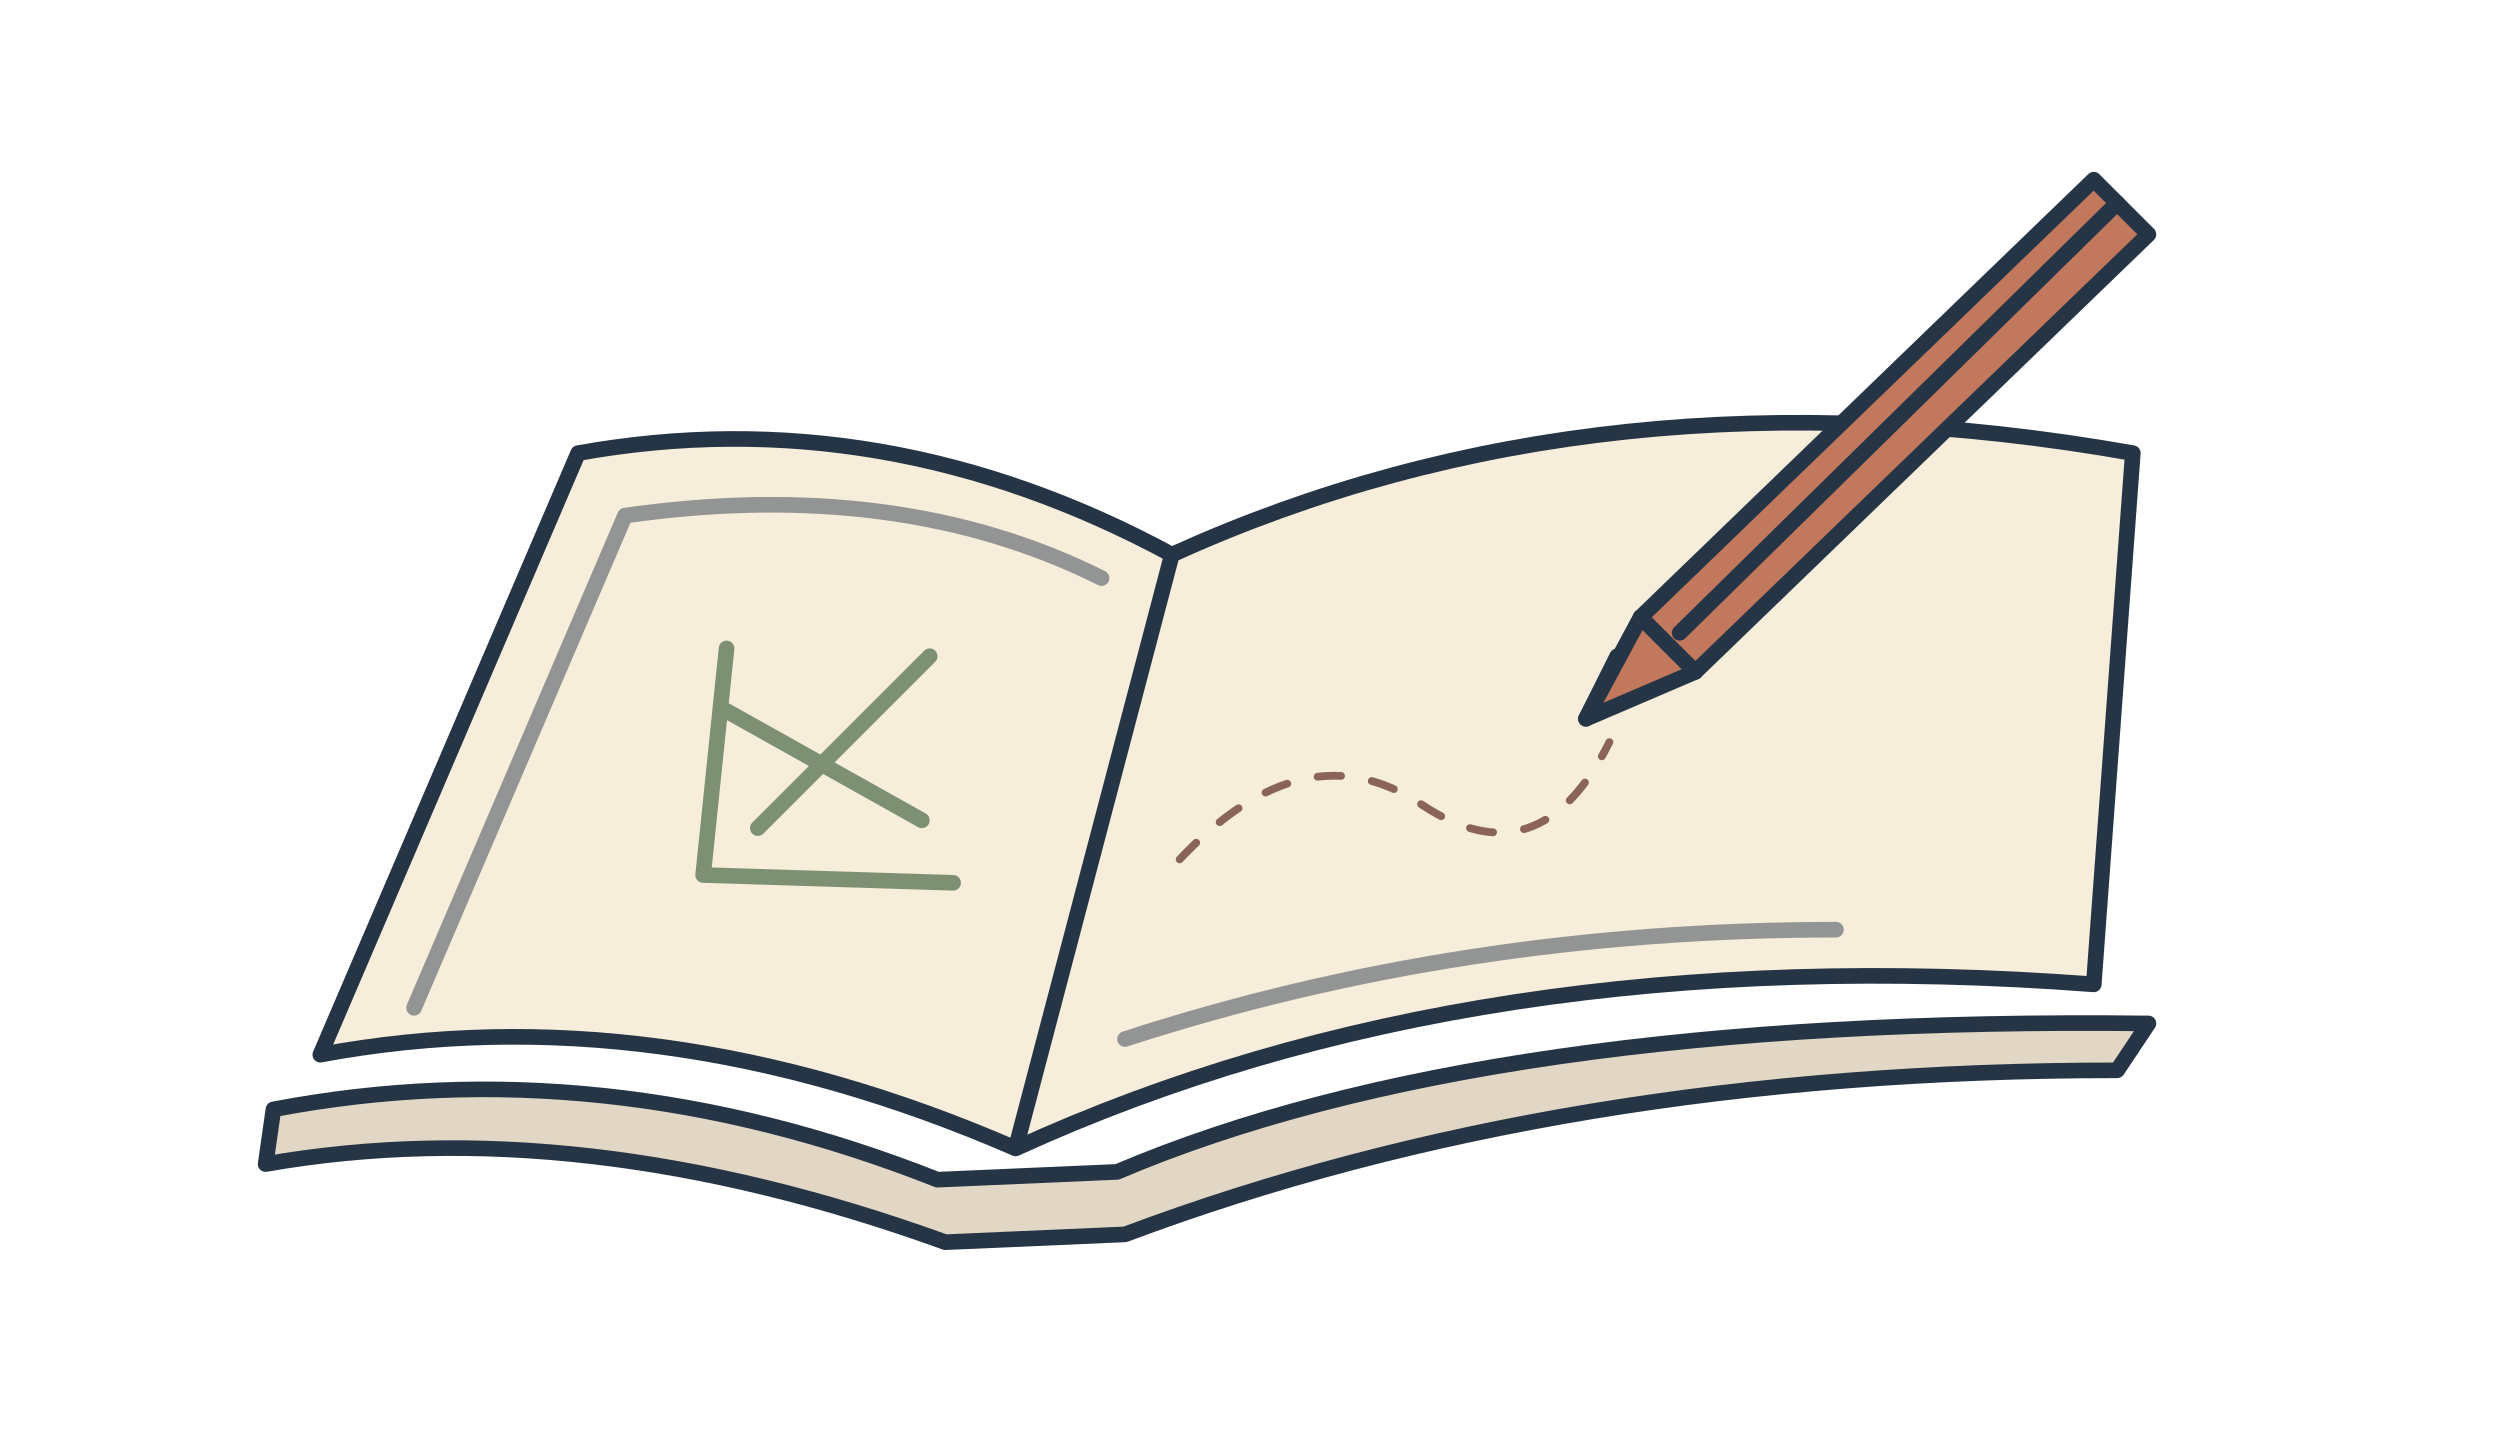
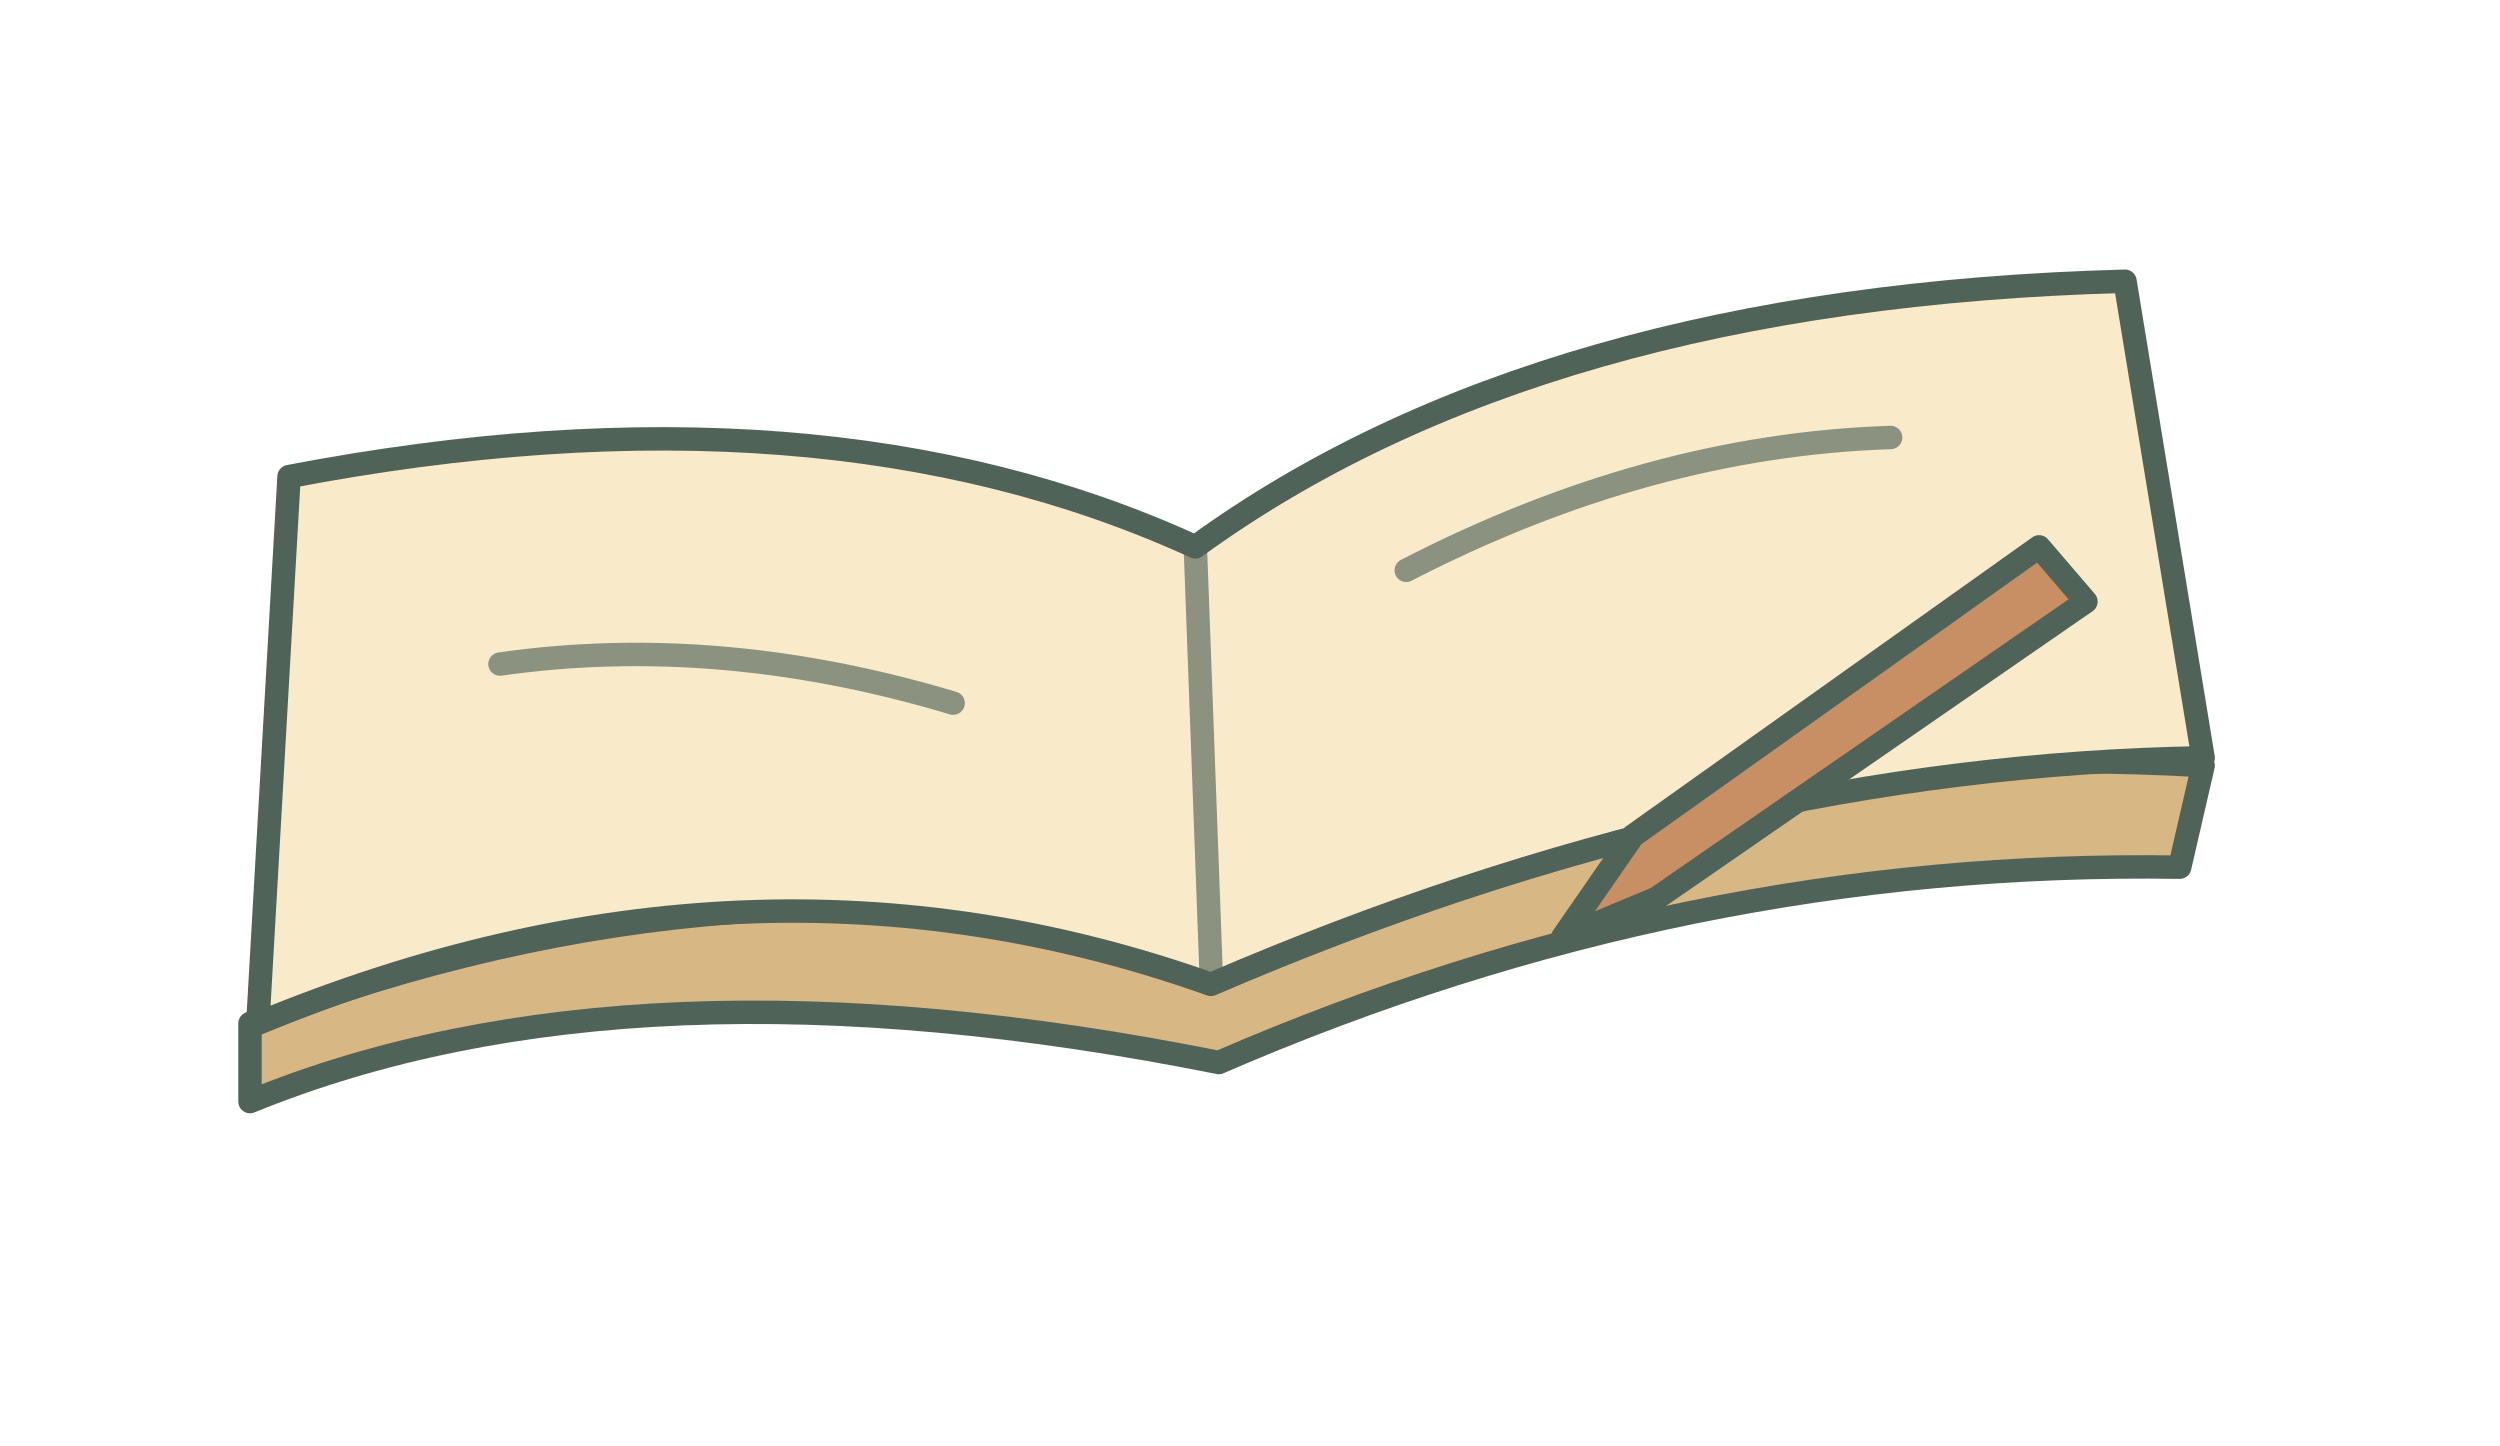
- <svg xmlns="http://www.w3.org/2000/svg" viewBox="0 0 320 185" fill="none" stroke="#263546" stroke-linecap="round" stroke-linejoin="round">
-   <g stroke-width="2">
-     <path d="M35 142Q77 134 120 151l23 -1q47 -20 132 -19l-4 6q-71 0 -127 21l-23 1q-47 -17 -87 -10Z" fill="#e2d7c4" />
-     <path d="M41 135l33 -77q39 -7 76 13l-20 76q-46 -20 -89 -12ZM130 147l20 -76q55 -25 123 -13l-5 68q-79 -6 -138 21Z" fill="#f6edda" />
-     <path d="M53 129l27 -63q35 -5 61 8M144 133q43 -14 91 -14" opacity=".48" />
-     <path d="M90 112l3 -29m-3 29 32 1m-29 -22 25 14m-21 1 22 -22" stroke="#7d9074" />
-     <path d="M210 79L268 23l7 7 -58 56 -14 6Z" fill="#c1785d" />
-     <path d="M210 79l7 7m-14 6 4 -8m8 -3 56 -55" />
-   </g>
-   <path d="M151 110q16 -17 31 -7t24 -8" stroke="#8a6456" stroke-dasharray="3 4" />
+ <svg xmlns="http://www.w3.org/2000/svg" viewBox="0 0 320 185" fill="none" stroke="#506358" stroke-width="3" stroke-linejoin="round" stroke-linecap="round">
+   <path fill="#d7b784" d="M32 131q63-24 123-9 59-28 127-24l-3 13q-63-1-123 25-75-15-124 5z" />
+   <path fill="#f9ebca" d="M37 61q68-13 116 9 44-32 119-34l10 61q-62 1-127 29-59-21-122 5z" />
+   <path d="m153 70 2 54m-91-39q28-4 58 5m58-17q31-16 62-17" opacity=".65" />
+   <path d="m200 120 9-13 52-37 6 7-55 38z" fill="#c88e64" />
</svg>
